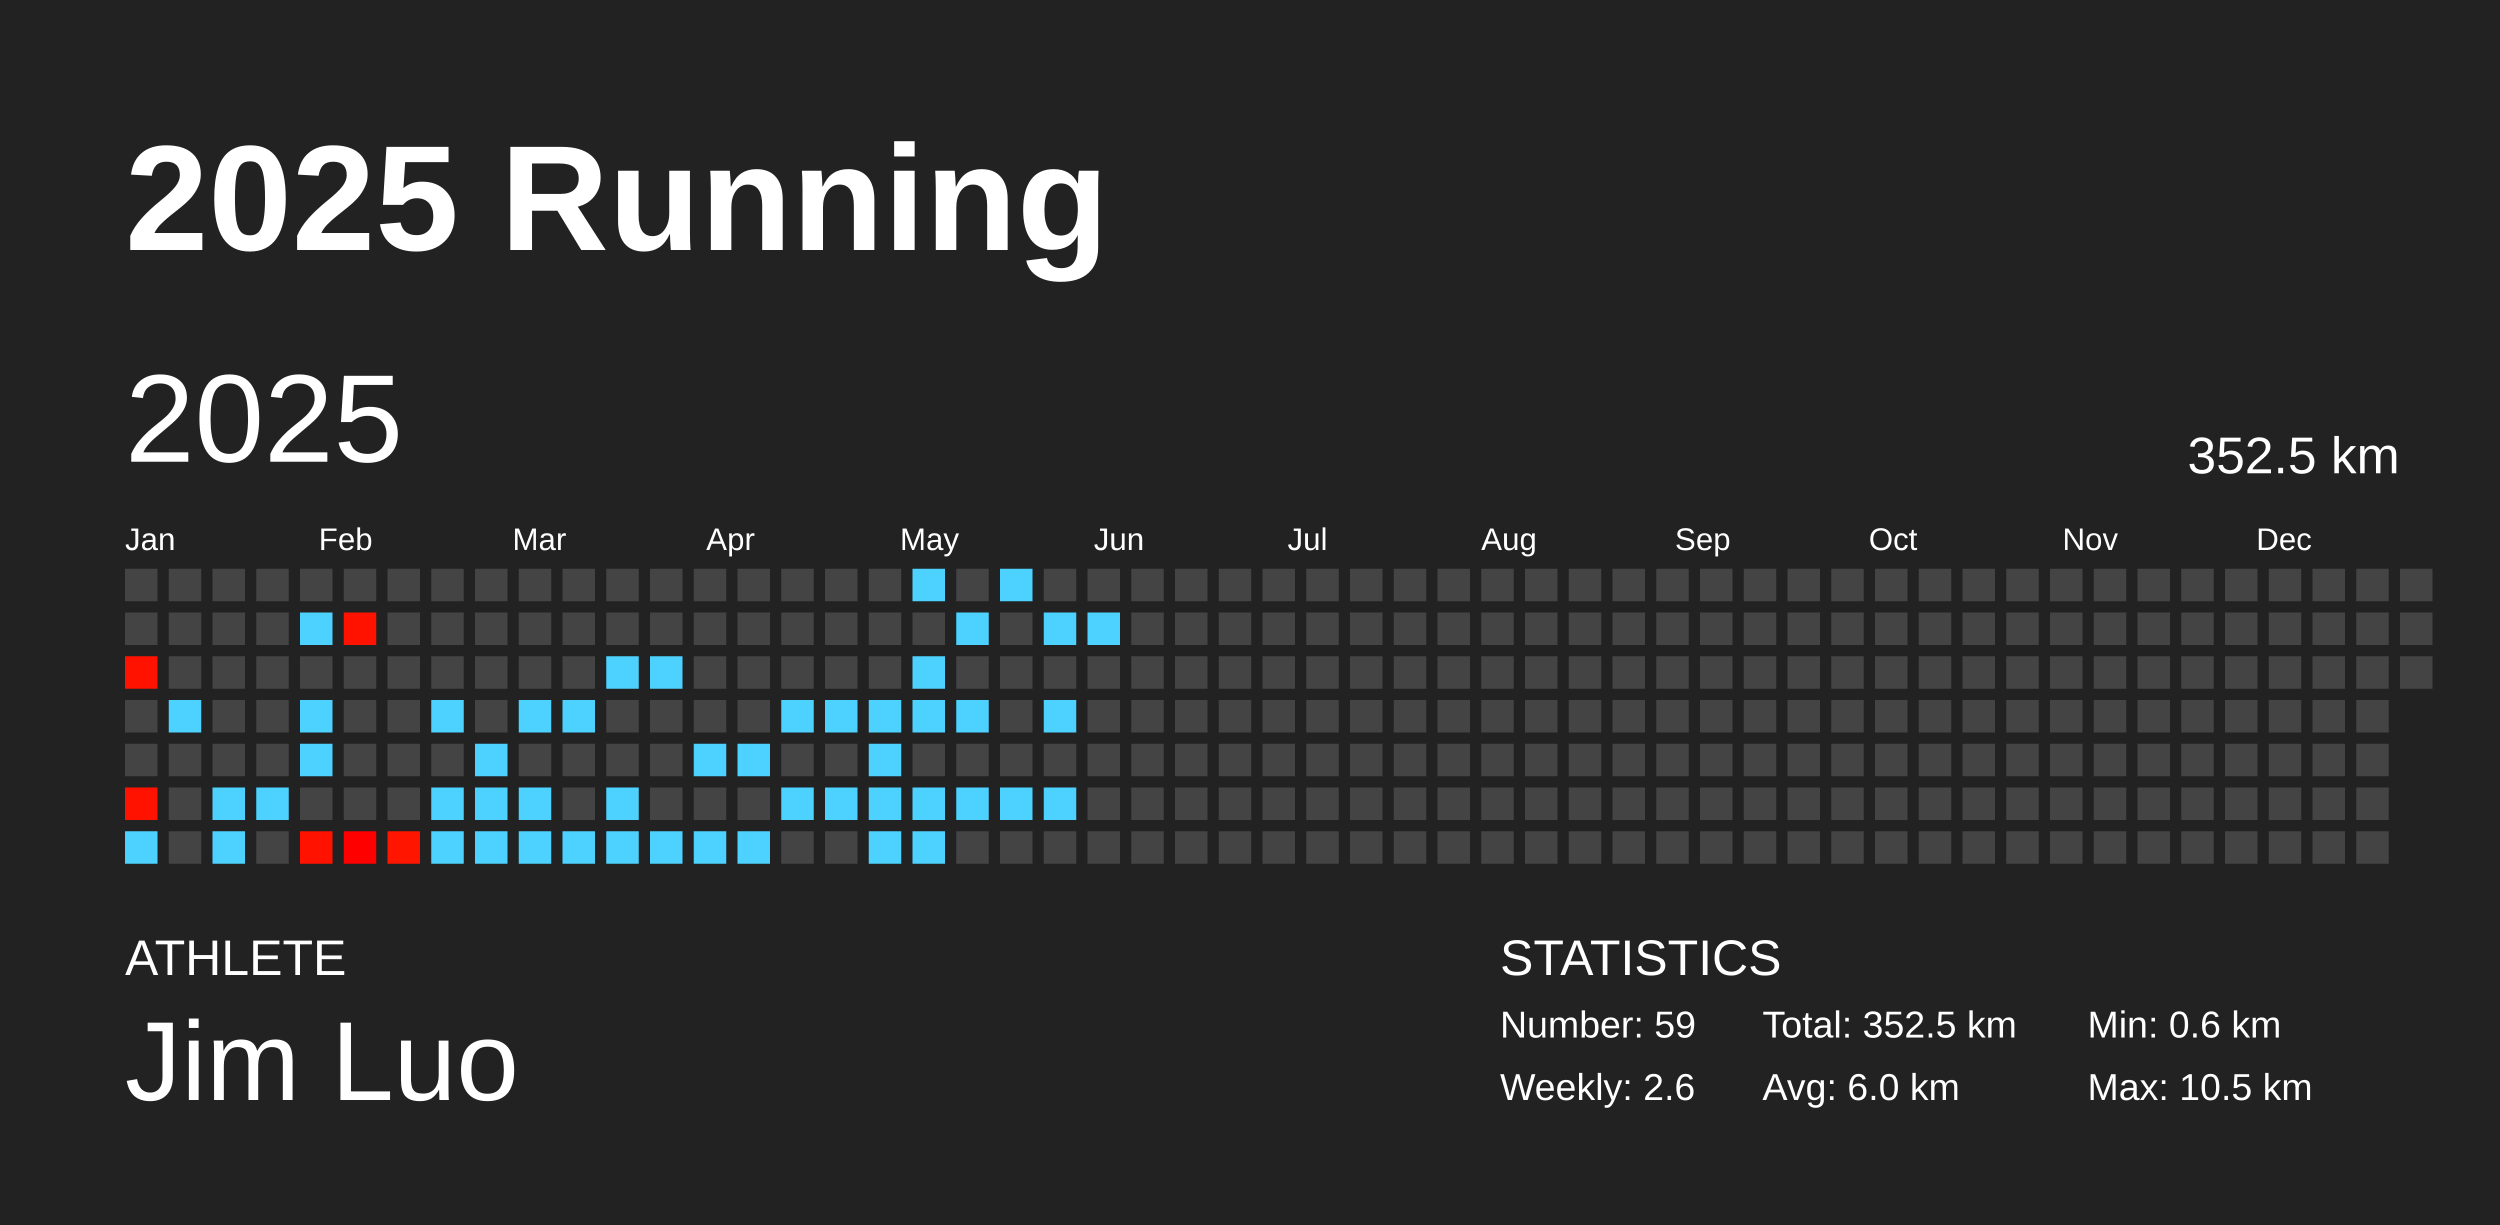
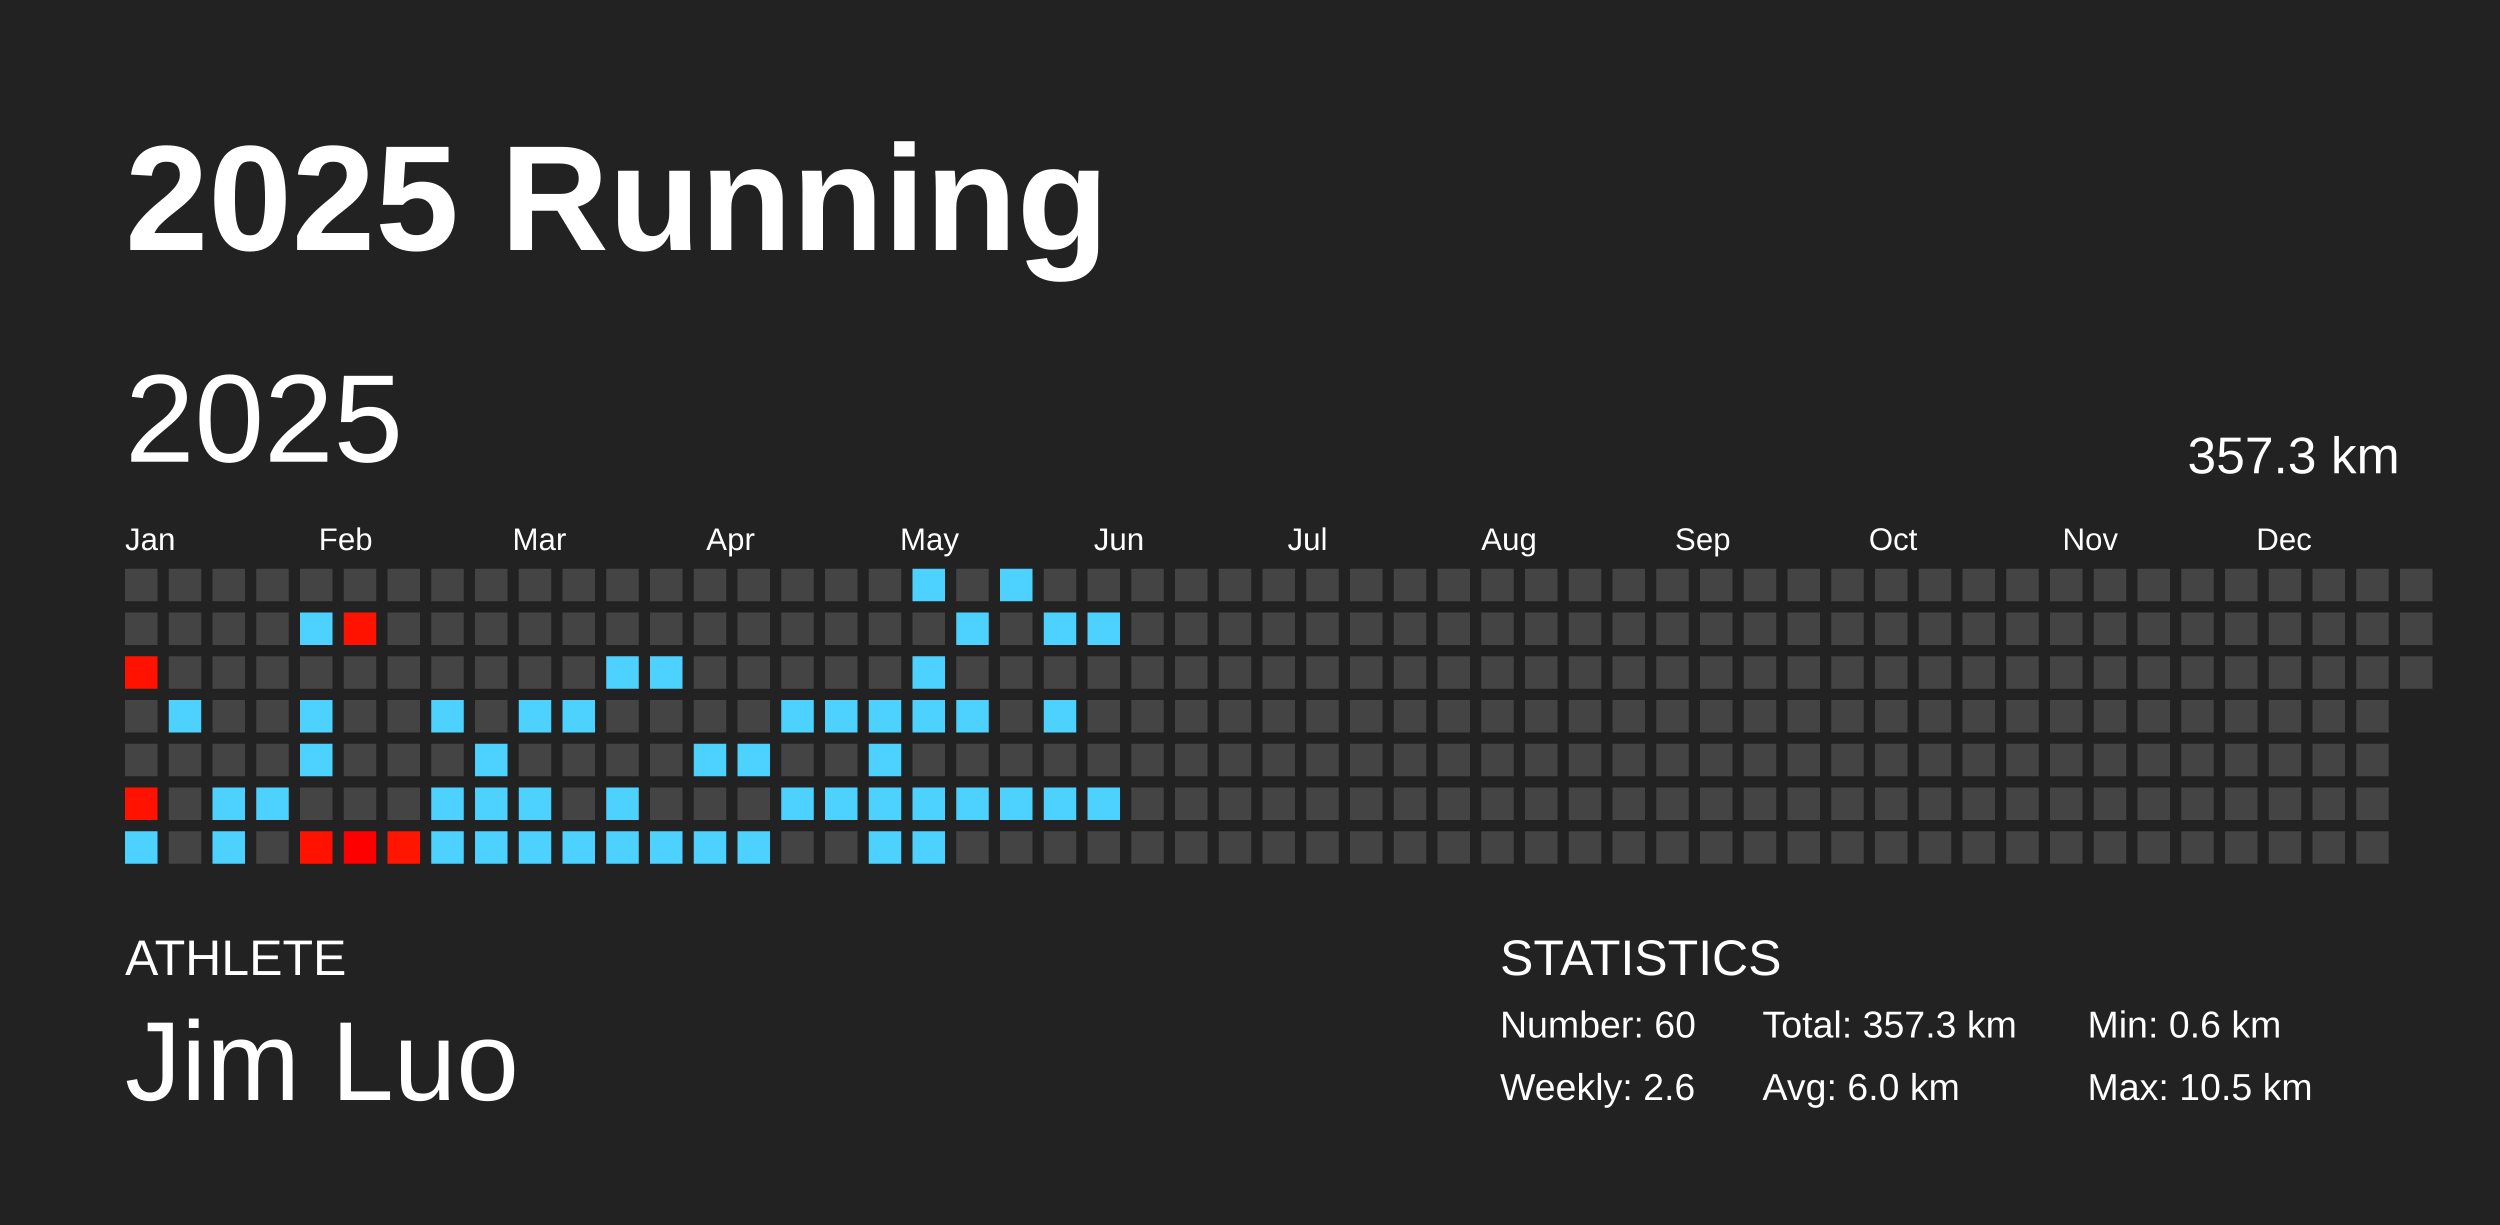
<svg xmlns="http://www.w3.org/2000/svg" baseProfile="full" height="98mm" version="1.1" viewBox="0,0,200,98" width="200mm">
  <defs />
  <rect fill="#222222" height="98" width="200" x="0" y="0" />
  <text fill="#FFFFFF" style="font-size:12px; font-family:Arial; font-weight:bold;" x="10" y="20">2025 Running</text>
  <text fill="#FFFFFF" style="font-size:4px; font-family:Arial" x="10" y="78">ATHLETE</text>
  <text fill="#FFFFFF" style="font-size:9px; font-family:Arial" x="10" y="88">Jim Luo</text>
  <text fill="#FFFFFF" style="font-size:4px; font-family:Arial" x="120" y="78">STATISTICS</text>
-   <text fill="#FFFFFF" style="font-size:3px; font-family:Arial" x="120" y="83">Number: 59</text>
+   <text fill="#FFFFFF" style="font-size:3px; font-family:Arial" x="120" y="83">Number: 60</text>
  <text fill="#FFFFFF" style="font-size:3px; font-family:Arial" x="120" y="88">Weekly: 2.6</text>
-   <text fill="#FFFFFF" style="font-size:3px; font-family:Arial" x="141" y="83">Total: 352.5 km</text>
+   <text fill="#FFFFFF" style="font-size:3px; font-family:Arial" x="141" y="83">Total: 357.3 km</text>
  <text fill="#FFFFFF" style="font-size:3px; font-family:Arial" x="141" y="88">Avg: 6.0 km</text>
  <text fill="#FFFFFF" style="font-size:3px; font-family:Arial" x="167" y="83">Min: 0.6 km</text>
  <text fill="#FFFFFF" style="font-size:3px; font-family:Arial" x="167" y="88">Max: 10.5 km</text>
  <text dominant-baseline="hanging" fill="#FFFFFF" style="font-size:10.0px; font-family:Arial;" x="10" y="30">2025</text>
-   <text dominant-baseline="hanging" fill="#FFFFFF" style="font-size:4.125px; font-family:Arial;" x="175" y="35">352.5 km</text>
+   <text dominant-baseline="hanging" fill="#FFFFFF" style="font-size:4.125px; font-family:Arial;" x="175" y="35">357.3 km</text>
  <text fill="#FFFFFF" style="font-size:2.5px; font-family:Arial" x="10.0" y="44">Jan</text>
  <text fill="#FFFFFF" style="font-size:2.5px; font-family:Arial" x="25.5" y="44">Feb</text>
  <text fill="#FFFFFF" style="font-size:2.5px; font-family:Arial" x="41.0" y="44">Mar</text>
  <text fill="#FFFFFF" style="font-size:2.5px; font-family:Arial" x="56.5" y="44">Apr</text>
  <text fill="#FFFFFF" style="font-size:2.5px; font-family:Arial" x="72.0" y="44">May</text>
  <text fill="#FFFFFF" style="font-size:2.5px; font-family:Arial" x="87.5" y="44">Jun</text>
  <text fill="#FFFFFF" style="font-size:2.5px; font-family:Arial" x="103.0" y="44">Jul</text>
  <text fill="#FFFFFF" style="font-size:2.5px; font-family:Arial" x="118.5" y="44">Aug</text>
  <text fill="#FFFFFF" style="font-size:2.5px; font-family:Arial" x="134.0" y="44">Sep</text>
  <text fill="#FFFFFF" style="font-size:2.5px; font-family:Arial" x="149.5" y="44">Oct</text>
  <text fill="#FFFFFF" style="font-size:2.5px; font-family:Arial" x="165.0" y="44">Nov</text>
  <text fill="#FFFFFF" style="font-size:2.5px; font-family:Arial" x="180.5" y="44">Dec</text>
  <rect fill="#444444" height="2.6" width="2.6" x="10.0" y="45.5" />
  <rect fill="#444444" height="2.6" width="2.6" x="10.0" y="49.0" />
  <rect fill="#ff1200" height="2.6" width="2.6" x="10.0" y="52.5" />
  <rect fill="#444444" height="2.6" width="2.6" x="10.0" y="56.0" />
  <rect fill="#444444" height="2.6" width="2.6" x="10.0" y="59.5" />
  <rect fill="#ff1300" height="2.6" width="2.6" x="10.0" y="63.0" />
  <rect fill="#4dd2ff" height="2.6" width="2.6" x="10.0" y="66.5" />
  <rect fill="#444444" height="2.6" width="2.6" x="13.5" y="45.5" />
  <rect fill="#444444" height="2.6" width="2.6" x="13.5" y="49.0" />
  <rect fill="#444444" height="2.6" width="2.6" x="13.5" y="52.5" />
  <rect fill="#4dd2ff" height="2.6" width="2.6" x="13.5" y="56.0" />
  <rect fill="#444444" height="2.6" width="2.6" x="13.5" y="59.5" />
  <rect fill="#444444" height="2.6" width="2.6" x="13.5" y="63.0" />
  <rect fill="#444444" height="2.6" width="2.6" x="13.5" y="66.5" />
  <rect fill="#444444" height="2.6" width="2.6" x="17.0" y="45.5" />
  <rect fill="#444444" height="2.6" width="2.6" x="17.0" y="49.0" />
  <rect fill="#444444" height="2.6" width="2.6" x="17.0" y="52.5" />
  <rect fill="#444444" height="2.6" width="2.6" x="17.0" y="56.0" />
  <rect fill="#444444" height="2.6" width="2.6" x="17.0" y="59.5" />
  <rect fill="#4dd2ff" height="2.6" width="2.6" x="17.0" y="63.0" />
  <rect fill="#4dd2ff" height="2.6" width="2.6" x="17.0" y="66.5" />
  <rect fill="#444444" height="2.6" width="2.6" x="20.5" y="45.5" />
  <rect fill="#444444" height="2.6" width="2.6" x="20.5" y="49.0" />
  <rect fill="#444444" height="2.6" width="2.6" x="20.5" y="52.5" />
  <rect fill="#444444" height="2.6" width="2.6" x="20.5" y="56.0" />
  <rect fill="#444444" height="2.6" width="2.6" x="20.5" y="59.5" />
  <rect fill="#4dd2ff" height="2.6" width="2.6" x="20.5" y="63.0" />
  <rect fill="#444444" height="2.6" width="2.6" x="20.5" y="66.5" />
  <rect fill="#444444" height="2.6" width="2.6" x="24.0" y="45.5" />
  <rect fill="#4dd2ff" height="2.6" width="2.6" x="24.0" y="49.0" />
  <rect fill="#444444" height="2.6" width="2.6" x="24.0" y="52.5" />
  <rect fill="#4dd2ff" height="2.6" width="2.6" x="24.0" y="56.0" />
  <rect fill="#4dd2ff" height="2.6" width="2.6" x="24.0" y="59.5" />
  <rect fill="#444444" height="2.6" width="2.6" x="24.0" y="63.0" />
  <rect fill="#ff1300" height="2.6" width="2.6" x="24.0" y="66.5" />
  <rect fill="#444444" height="2.6" width="2.6" x="27.5" y="45.5" />
  <rect fill="#ff1200" height="2.6" width="2.6" x="27.5" y="49.0" />
  <rect fill="#444444" height="2.6" width="2.6" x="27.5" y="52.5" />
  <rect fill="#444444" height="2.6" width="2.6" x="27.5" y="56.0" />
  <rect fill="#444444" height="2.6" width="2.6" x="27.5" y="59.5" />
  <rect fill="#444444" height="2.6" width="2.6" x="27.5" y="63.0" />
  <rect fill="#ff0000" height="2.6" width="2.6" x="27.5" y="66.5" />
  <rect fill="#444444" height="2.6" width="2.6" x="31.0" y="45.5" />
  <rect fill="#444444" height="2.6" width="2.6" x="31.0" y="49.0" />
  <rect fill="#444444" height="2.6" width="2.6" x="31.0" y="52.5" />
  <rect fill="#444444" height="2.6" width="2.6" x="31.0" y="56.0" />
  <rect fill="#444444" height="2.6" width="2.6" x="31.0" y="59.5" />
  <rect fill="#444444" height="2.6" width="2.6" x="31.0" y="63.0" />
  <rect fill="#ff1500" height="2.6" width="2.6" x="31.0" y="66.5" />
  <rect fill="#444444" height="2.6" width="2.6" x="34.5" y="45.5" />
  <rect fill="#444444" height="2.6" width="2.6" x="34.5" y="49.0" />
  <rect fill="#444444" height="2.6" width="2.6" x="34.5" y="52.5" />
  <rect fill="#4dd2ff" height="2.6" width="2.6" x="34.5" y="56.0" />
  <rect fill="#444444" height="2.6" width="2.6" x="34.5" y="59.5" />
  <rect fill="#4dd2ff" height="2.6" width="2.6" x="34.5" y="63.0" />
  <rect fill="#4dd2ff" height="2.6" width="2.6" x="34.5" y="66.5" />
  <rect fill="#444444" height="2.6" width="2.6" x="38.0" y="45.5" />
  <rect fill="#444444" height="2.6" width="2.6" x="38.0" y="49.0" />
  <rect fill="#444444" height="2.6" width="2.6" x="38.0" y="52.5" />
  <rect fill="#444444" height="2.6" width="2.6" x="38.0" y="56.0" />
  <rect fill="#4dd2ff" height="2.6" width="2.6" x="38.0" y="59.5" />
  <rect fill="#4dd2ff" height="2.6" width="2.6" x="38.0" y="63.0" />
  <rect fill="#4dd2ff" height="2.6" width="2.6" x="38.0" y="66.5" />
  <rect fill="#444444" height="2.6" width="2.6" x="41.5" y="45.5" />
  <rect fill="#444444" height="2.6" width="2.6" x="41.5" y="49.0" />
  <rect fill="#444444" height="2.6" width="2.6" x="41.5" y="52.5" />
  <rect fill="#4dd2ff" height="2.6" width="2.6" x="41.5" y="56.0" />
  <rect fill="#444444" height="2.6" width="2.6" x="41.5" y="59.5" />
  <rect fill="#4dd2ff" height="2.6" width="2.6" x="41.5" y="63.0" />
  <rect fill="#4dd2ff" height="2.6" width="2.6" x="41.5" y="66.5" />
  <rect fill="#444444" height="2.6" width="2.6" x="45.0" y="45.5" />
  <rect fill="#444444" height="2.6" width="2.6" x="45.0" y="49.0" />
  <rect fill="#444444" height="2.6" width="2.6" x="45.0" y="52.5" />
  <rect fill="#4dd2ff" height="2.6" width="2.6" x="45.0" y="56.0" />
  <rect fill="#444444" height="2.6" width="2.6" x="45.0" y="59.5" />
  <rect fill="#444444" height="2.6" width="2.6" x="45.0" y="63.0" />
  <rect fill="#4dd2ff" height="2.6" width="2.6" x="45.0" y="66.5" />
  <rect fill="#444444" height="2.6" width="2.6" x="48.5" y="45.5" />
  <rect fill="#444444" height="2.6" width="2.6" x="48.5" y="49.0" />
  <rect fill="#4dd2ff" height="2.6" width="2.6" x="48.5" y="52.5" />
  <rect fill="#444444" height="2.6" width="2.6" x="48.5" y="56.0" />
  <rect fill="#444444" height="2.6" width="2.6" x="48.5" y="59.5" />
  <rect fill="#4dd2ff" height="2.6" width="2.6" x="48.5" y="63.0" />
  <rect fill="#4dd2ff" height="2.6" width="2.6" x="48.5" y="66.5" />
  <rect fill="#444444" height="2.6" width="2.6" x="52.0" y="45.5" />
  <rect fill="#444444" height="2.6" width="2.6" x="52.0" y="49.0" />
  <rect fill="#4dd2ff" height="2.6" width="2.6" x="52.0" y="52.5" />
  <rect fill="#444444" height="2.6" width="2.6" x="52.0" y="56.0" />
  <rect fill="#444444" height="2.6" width="2.6" x="52.0" y="59.5" />
  <rect fill="#444444" height="2.6" width="2.6" x="52.0" y="63.0" />
  <rect fill="#4dd2ff" height="2.6" width="2.6" x="52.0" y="66.5" />
  <rect fill="#444444" height="2.6" width="2.6" x="55.5" y="45.5" />
  <rect fill="#444444" height="2.6" width="2.6" x="55.5" y="49.0" />
  <rect fill="#444444" height="2.6" width="2.6" x="55.5" y="52.5" />
  <rect fill="#444444" height="2.6" width="2.6" x="55.5" y="56.0" />
  <rect fill="#4dd2ff" height="2.6" width="2.6" x="55.5" y="59.5" />
  <rect fill="#444444" height="2.6" width="2.6" x="55.5" y="63.0" />
  <rect fill="#4dd2ff" height="2.6" width="2.6" x="55.5" y="66.5" />
  <rect fill="#444444" height="2.6" width="2.6" x="59.0" y="45.5" />
  <rect fill="#444444" height="2.6" width="2.6" x="59.0" y="49.0" />
  <rect fill="#444444" height="2.6" width="2.6" x="59.0" y="52.5" />
  <rect fill="#444444" height="2.6" width="2.6" x="59.0" y="56.0" />
  <rect fill="#4dd2ff" height="2.6" width="2.6" x="59.0" y="59.5" />
  <rect fill="#444444" height="2.6" width="2.6" x="59.0" y="63.0" />
  <rect fill="#4dd2ff" height="2.6" width="2.6" x="59.0" y="66.5" />
  <rect fill="#444444" height="2.6" width="2.6" x="62.5" y="45.5" />
  <rect fill="#444444" height="2.6" width="2.6" x="62.5" y="49.0" />
  <rect fill="#444444" height="2.6" width="2.6" x="62.5" y="52.5" />
  <rect fill="#4dd2ff" height="2.6" width="2.6" x="62.5" y="56.0" />
  <rect fill="#444444" height="2.6" width="2.6" x="62.5" y="59.5" />
  <rect fill="#4dd2ff" height="2.6" width="2.6" x="62.5" y="63.0" />
  <rect fill="#444444" height="2.6" width="2.6" x="62.5" y="66.5" />
  <rect fill="#444444" height="2.6" width="2.6" x="66.0" y="45.5" />
  <rect fill="#444444" height="2.6" width="2.6" x="66.0" y="49.0" />
  <rect fill="#444444" height="2.6" width="2.6" x="66.0" y="52.5" />
  <rect fill="#4dd2ff" height="2.6" width="2.6" x="66.0" y="56.0" />
  <rect fill="#444444" height="2.6" width="2.6" x="66.0" y="59.5" />
  <rect fill="#4dd2ff" height="2.6" width="2.6" x="66.0" y="63.0" />
  <rect fill="#444444" height="2.6" width="2.6" x="66.0" y="66.5" />
  <rect fill="#444444" height="2.6" width="2.6" x="69.5" y="45.5" />
  <rect fill="#444444" height="2.6" width="2.6" x="69.5" y="49.0" />
  <rect fill="#444444" height="2.6" width="2.6" x="69.5" y="52.5" />
  <rect fill="#4dd2ff" height="2.6" width="2.6" x="69.5" y="56.0" />
  <rect fill="#4dd2ff" height="2.6" width="2.6" x="69.5" y="59.5" />
  <rect fill="#4dd2ff" height="2.6" width="2.6" x="69.5" y="63.0" />
  <rect fill="#4dd2ff" height="2.6" width="2.6" x="69.5" y="66.5" />
  <rect fill="#4dd2ff" height="2.6" width="2.6" x="73.0" y="45.5" />
  <rect fill="#444444" height="2.6" width="2.6" x="73.0" y="49.0" />
  <rect fill="#4dd2ff" height="2.6" width="2.6" x="73.0" y="52.5" />
  <rect fill="#4dd2ff" height="2.6" width="2.6" x="73.0" y="56.0" />
  <rect fill="#444444" height="2.6" width="2.6" x="73.0" y="59.5" />
  <rect fill="#4dd2ff" height="2.6" width="2.6" x="73.0" y="63.0" />
  <rect fill="#4dd2ff" height="2.6" width="2.6" x="73.0" y="66.5" />
  <rect fill="#444444" height="2.6" width="2.6" x="76.5" y="45.5" />
  <rect fill="#4dd2ff" height="2.6" width="2.6" x="76.5" y="49.0" />
  <rect fill="#444444" height="2.6" width="2.6" x="76.5" y="52.5" />
  <rect fill="#4dd2ff" height="2.6" width="2.6" x="76.5" y="56.0" />
  <rect fill="#444444" height="2.6" width="2.6" x="76.5" y="59.5" />
  <rect fill="#4dd2ff" height="2.6" width="2.6" x="76.5" y="63.0" />
  <rect fill="#444444" height="2.6" width="2.6" x="76.5" y="66.5" />
  <rect fill="#4dd2ff" height="2.6" width="2.6" x="80.0" y="45.5" />
  <rect fill="#444444" height="2.6" width="2.6" x="80.0" y="49.0" />
  <rect fill="#444444" height="2.6" width="2.6" x="80.0" y="52.5" />
  <rect fill="#444444" height="2.6" width="2.6" x="80.0" y="56.0" />
  <rect fill="#444444" height="2.6" width="2.6" x="80.0" y="59.5" />
  <rect fill="#4dd2ff" height="2.6" width="2.6" x="80.0" y="63.0" />
  <rect fill="#444444" height="2.6" width="2.6" x="80.0" y="66.5" />
  <rect fill="#444444" height="2.6" width="2.6" x="83.5" y="45.5" />
  <rect fill="#4dd2ff" height="2.6" width="2.6" x="83.5" y="49.0" />
  <rect fill="#444444" height="2.6" width="2.6" x="83.5" y="52.5" />
  <rect fill="#4dd2ff" height="2.6" width="2.6" x="83.5" y="56.0" />
  <rect fill="#444444" height="2.6" width="2.6" x="83.5" y="59.5" />
  <rect fill="#4dd2ff" height="2.6" width="2.6" x="83.5" y="63.0" />
  <rect fill="#444444" height="2.6" width="2.6" x="83.5" y="66.5" />
  <rect fill="#444444" height="2.6" width="2.6" x="87.0" y="45.5" />
  <rect fill="#4dd2ff" height="2.6" width="2.6" x="87.0" y="49.0" />
  <rect fill="#444444" height="2.6" width="2.6" x="87.0" y="52.5" />
  <rect fill="#444444" height="2.6" width="2.6" x="87.0" y="56.0" />
  <rect fill="#444444" height="2.6" width="2.6" x="87.0" y="59.5" />
-   <rect fill="#444444" height="2.6" width="2.6" x="87.0" y="63.0" />
+   <rect fill="#4dd2ff" height="2.6" width="2.6" x="87.0" y="63.0" />
  <rect fill="#444444" height="2.6" width="2.6" x="87.0" y="66.5" />
  <rect fill="#444444" height="2.6" width="2.6" x="90.5" y="45.5" />
  <rect fill="#444444" height="2.6" width="2.6" x="90.5" y="49.0" />
  <rect fill="#444444" height="2.6" width="2.6" x="90.5" y="52.5" />
  <rect fill="#444444" height="2.6" width="2.6" x="90.5" y="56.0" />
  <rect fill="#444444" height="2.6" width="2.6" x="90.5" y="59.5" />
  <rect fill="#444444" height="2.6" width="2.6" x="90.5" y="63.0" />
  <rect fill="#444444" height="2.6" width="2.6" x="90.5" y="66.5" />
  <rect fill="#444444" height="2.6" width="2.6" x="94.0" y="45.5" />
  <rect fill="#444444" height="2.6" width="2.6" x="94.0" y="49.0" />
  <rect fill="#444444" height="2.6" width="2.6" x="94.0" y="52.5" />
  <rect fill="#444444" height="2.6" width="2.6" x="94.0" y="56.0" />
  <rect fill="#444444" height="2.6" width="2.6" x="94.0" y="59.5" />
  <rect fill="#444444" height="2.6" width="2.6" x="94.0" y="63.0" />
  <rect fill="#444444" height="2.6" width="2.6" x="94.0" y="66.5" />
  <rect fill="#444444" height="2.6" width="2.6" x="97.5" y="45.5" />
  <rect fill="#444444" height="2.6" width="2.6" x="97.5" y="49.0" />
  <rect fill="#444444" height="2.6" width="2.6" x="97.5" y="52.5" />
  <rect fill="#444444" height="2.6" width="2.6" x="97.5" y="56.0" />
  <rect fill="#444444" height="2.6" width="2.6" x="97.5" y="59.5" />
  <rect fill="#444444" height="2.6" width="2.6" x="97.5" y="63.0" />
  <rect fill="#444444" height="2.6" width="2.6" x="97.5" y="66.5" />
  <rect fill="#444444" height="2.6" width="2.6" x="101.0" y="45.5" />
  <rect fill="#444444" height="2.6" width="2.6" x="101.0" y="49.0" />
  <rect fill="#444444" height="2.6" width="2.6" x="101.0" y="52.5" />
  <rect fill="#444444" height="2.6" width="2.6" x="101.0" y="56.0" />
  <rect fill="#444444" height="2.6" width="2.6" x="101.0" y="59.5" />
  <rect fill="#444444" height="2.6" width="2.6" x="101.0" y="63.0" />
  <rect fill="#444444" height="2.6" width="2.6" x="101.0" y="66.5" />
  <rect fill="#444444" height="2.6" width="2.6" x="104.5" y="45.5" />
  <rect fill="#444444" height="2.6" width="2.6" x="104.5" y="49.0" />
  <rect fill="#444444" height="2.6" width="2.6" x="104.5" y="52.5" />
  <rect fill="#444444" height="2.6" width="2.6" x="104.5" y="56.0" />
  <rect fill="#444444" height="2.6" width="2.6" x="104.5" y="59.5" />
  <rect fill="#444444" height="2.6" width="2.6" x="104.5" y="63.0" />
  <rect fill="#444444" height="2.6" width="2.6" x="104.5" y="66.5" />
  <rect fill="#444444" height="2.6" width="2.6" x="108.0" y="45.5" />
  <rect fill="#444444" height="2.6" width="2.6" x="108.0" y="49.0" />
  <rect fill="#444444" height="2.6" width="2.6" x="108.0" y="52.5" />
  <rect fill="#444444" height="2.6" width="2.6" x="108.0" y="56.0" />
  <rect fill="#444444" height="2.6" width="2.6" x="108.0" y="59.5" />
  <rect fill="#444444" height="2.6" width="2.6" x="108.0" y="63.0" />
  <rect fill="#444444" height="2.6" width="2.6" x="108.0" y="66.5" />
  <rect fill="#444444" height="2.6" width="2.6" x="111.5" y="45.5" />
  <rect fill="#444444" height="2.6" width="2.6" x="111.5" y="49.0" />
  <rect fill="#444444" height="2.6" width="2.6" x="111.5" y="52.5" />
  <rect fill="#444444" height="2.6" width="2.6" x="111.5" y="56.0" />
  <rect fill="#444444" height="2.6" width="2.6" x="111.5" y="59.5" />
  <rect fill="#444444" height="2.6" width="2.6" x="111.5" y="63.0" />
  <rect fill="#444444" height="2.6" width="2.6" x="111.5" y="66.5" />
  <rect fill="#444444" height="2.6" width="2.6" x="115.0" y="45.5" />
  <rect fill="#444444" height="2.6" width="2.6" x="115.0" y="49.0" />
  <rect fill="#444444" height="2.6" width="2.6" x="115.0" y="52.5" />
  <rect fill="#444444" height="2.6" width="2.6" x="115.0" y="56.0" />
  <rect fill="#444444" height="2.6" width="2.6" x="115.0" y="59.5" />
  <rect fill="#444444" height="2.6" width="2.6" x="115.0" y="63.0" />
  <rect fill="#444444" height="2.6" width="2.6" x="115.0" y="66.5" />
  <rect fill="#444444" height="2.6" width="2.6" x="118.5" y="45.5" />
  <rect fill="#444444" height="2.6" width="2.6" x="118.5" y="49.0" />
  <rect fill="#444444" height="2.6" width="2.6" x="118.5" y="52.5" />
  <rect fill="#444444" height="2.6" width="2.6" x="118.5" y="56.0" />
  <rect fill="#444444" height="2.6" width="2.6" x="118.5" y="59.5" />
  <rect fill="#444444" height="2.6" width="2.6" x="118.5" y="63.0" />
  <rect fill="#444444" height="2.6" width="2.6" x="118.5" y="66.5" />
  <rect fill="#444444" height="2.6" width="2.6" x="122.0" y="45.5" />
  <rect fill="#444444" height="2.6" width="2.6" x="122.0" y="49.0" />
  <rect fill="#444444" height="2.6" width="2.6" x="122.0" y="52.5" />
  <rect fill="#444444" height="2.6" width="2.6" x="122.0" y="56.0" />
  <rect fill="#444444" height="2.6" width="2.6" x="122.0" y="59.5" />
  <rect fill="#444444" height="2.6" width="2.6" x="122.0" y="63.0" />
  <rect fill="#444444" height="2.6" width="2.6" x="122.0" y="66.5" />
  <rect fill="#444444" height="2.6" width="2.6" x="125.5" y="45.5" />
  <rect fill="#444444" height="2.6" width="2.6" x="125.5" y="49.0" />
  <rect fill="#444444" height="2.6" width="2.6" x="125.5" y="52.5" />
  <rect fill="#444444" height="2.6" width="2.6" x="125.5" y="56.0" />
  <rect fill="#444444" height="2.6" width="2.6" x="125.5" y="59.5" />
  <rect fill="#444444" height="2.6" width="2.6" x="125.5" y="63.0" />
  <rect fill="#444444" height="2.6" width="2.6" x="125.5" y="66.5" />
  <rect fill="#444444" height="2.6" width="2.6" x="129.0" y="45.5" />
  <rect fill="#444444" height="2.6" width="2.6" x="129.0" y="49.0" />
  <rect fill="#444444" height="2.6" width="2.6" x="129.0" y="52.5" />
  <rect fill="#444444" height="2.6" width="2.6" x="129.0" y="56.0" />
  <rect fill="#444444" height="2.6" width="2.6" x="129.0" y="59.5" />
  <rect fill="#444444" height="2.6" width="2.6" x="129.0" y="63.0" />
  <rect fill="#444444" height="2.6" width="2.6" x="129.0" y="66.5" />
  <rect fill="#444444" height="2.6" width="2.6" x="132.5" y="45.5" />
  <rect fill="#444444" height="2.6" width="2.6" x="132.5" y="49.0" />
  <rect fill="#444444" height="2.6" width="2.6" x="132.5" y="52.5" />
  <rect fill="#444444" height="2.6" width="2.6" x="132.5" y="56.0" />
  <rect fill="#444444" height="2.6" width="2.6" x="132.5" y="59.5" />
  <rect fill="#444444" height="2.6" width="2.6" x="132.5" y="63.0" />
  <rect fill="#444444" height="2.6" width="2.6" x="132.5" y="66.5" />
  <rect fill="#444444" height="2.6" width="2.6" x="136.0" y="45.5" />
  <rect fill="#444444" height="2.6" width="2.6" x="136.0" y="49.0" />
  <rect fill="#444444" height="2.6" width="2.6" x="136.0" y="52.5" />
  <rect fill="#444444" height="2.6" width="2.6" x="136.0" y="56.0" />
  <rect fill="#444444" height="2.6" width="2.6" x="136.0" y="59.5" />
  <rect fill="#444444" height="2.6" width="2.6" x="136.0" y="63.0" />
  <rect fill="#444444" height="2.6" width="2.6" x="136.0" y="66.5" />
  <rect fill="#444444" height="2.6" width="2.6" x="139.5" y="45.5" />
  <rect fill="#444444" height="2.6" width="2.6" x="139.5" y="49.0" />
  <rect fill="#444444" height="2.6" width="2.6" x="139.5" y="52.5" />
  <rect fill="#444444" height="2.6" width="2.6" x="139.5" y="56.0" />
  <rect fill="#444444" height="2.6" width="2.6" x="139.5" y="59.5" />
  <rect fill="#444444" height="2.6" width="2.6" x="139.5" y="63.0" />
  <rect fill="#444444" height="2.6" width="2.6" x="139.5" y="66.5" />
  <rect fill="#444444" height="2.6" width="2.6" x="143.0" y="45.5" />
  <rect fill="#444444" height="2.6" width="2.6" x="143.0" y="49.0" />
  <rect fill="#444444" height="2.6" width="2.6" x="143.0" y="52.5" />
  <rect fill="#444444" height="2.6" width="2.6" x="143.0" y="56.0" />
  <rect fill="#444444" height="2.6" width="2.6" x="143.0" y="59.5" />
  <rect fill="#444444" height="2.6" width="2.6" x="143.0" y="63.0" />
  <rect fill="#444444" height="2.6" width="2.6" x="143.0" y="66.5" />
  <rect fill="#444444" height="2.6" width="2.6" x="146.5" y="45.5" />
  <rect fill="#444444" height="2.6" width="2.6" x="146.5" y="49.0" />
  <rect fill="#444444" height="2.6" width="2.6" x="146.5" y="52.5" />
  <rect fill="#444444" height="2.6" width="2.6" x="146.5" y="56.0" />
  <rect fill="#444444" height="2.6" width="2.6" x="146.5" y="59.5" />
  <rect fill="#444444" height="2.6" width="2.6" x="146.5" y="63.0" />
  <rect fill="#444444" height="2.6" width="2.6" x="146.5" y="66.5" />
  <rect fill="#444444" height="2.6" width="2.6" x="150.0" y="45.5" />
  <rect fill="#444444" height="2.6" width="2.6" x="150.0" y="49.0" />
  <rect fill="#444444" height="2.6" width="2.6" x="150.0" y="52.5" />
  <rect fill="#444444" height="2.6" width="2.6" x="150.0" y="56.0" />
  <rect fill="#444444" height="2.6" width="2.6" x="150.0" y="59.5" />
  <rect fill="#444444" height="2.6" width="2.6" x="150.0" y="63.0" />
  <rect fill="#444444" height="2.6" width="2.6" x="150.0" y="66.5" />
  <rect fill="#444444" height="2.6" width="2.6" x="153.5" y="45.5" />
  <rect fill="#444444" height="2.6" width="2.6" x="153.5" y="49.0" />
  <rect fill="#444444" height="2.6" width="2.6" x="153.5" y="52.5" />
  <rect fill="#444444" height="2.6" width="2.6" x="153.5" y="56.0" />
  <rect fill="#444444" height="2.6" width="2.6" x="153.5" y="59.5" />
  <rect fill="#444444" height="2.6" width="2.6" x="153.5" y="63.0" />
  <rect fill="#444444" height="2.6" width="2.6" x="153.5" y="66.5" />
  <rect fill="#444444" height="2.6" width="2.6" x="157.0" y="45.5" />
  <rect fill="#444444" height="2.6" width="2.6" x="157.0" y="49.0" />
  <rect fill="#444444" height="2.6" width="2.6" x="157.0" y="52.5" />
  <rect fill="#444444" height="2.6" width="2.6" x="157.0" y="56.0" />
  <rect fill="#444444" height="2.6" width="2.6" x="157.0" y="59.5" />
  <rect fill="#444444" height="2.6" width="2.6" x="157.0" y="63.0" />
  <rect fill="#444444" height="2.6" width="2.6" x="157.0" y="66.5" />
  <rect fill="#444444" height="2.6" width="2.6" x="160.5" y="45.5" />
  <rect fill="#444444" height="2.6" width="2.6" x="160.5" y="49.0" />
  <rect fill="#444444" height="2.6" width="2.6" x="160.5" y="52.5" />
  <rect fill="#444444" height="2.6" width="2.6" x="160.5" y="56.0" />
  <rect fill="#444444" height="2.6" width="2.6" x="160.5" y="59.5" />
  <rect fill="#444444" height="2.6" width="2.6" x="160.5" y="63.0" />
  <rect fill="#444444" height="2.6" width="2.6" x="160.5" y="66.5" />
  <rect fill="#444444" height="2.6" width="2.6" x="164.0" y="45.5" />
  <rect fill="#444444" height="2.6" width="2.6" x="164.0" y="49.0" />
  <rect fill="#444444" height="2.6" width="2.6" x="164.0" y="52.5" />
  <rect fill="#444444" height="2.6" width="2.6" x="164.0" y="56.0" />
  <rect fill="#444444" height="2.6" width="2.6" x="164.0" y="59.5" />
  <rect fill="#444444" height="2.6" width="2.6" x="164.0" y="63.0" />
  <rect fill="#444444" height="2.6" width="2.6" x="164.0" y="66.5" />
  <rect fill="#444444" height="2.6" width="2.6" x="167.5" y="45.5" />
  <rect fill="#444444" height="2.6" width="2.6" x="167.5" y="49.0" />
  <rect fill="#444444" height="2.6" width="2.6" x="167.5" y="52.5" />
  <rect fill="#444444" height="2.6" width="2.6" x="167.5" y="56.0" />
  <rect fill="#444444" height="2.6" width="2.6" x="167.5" y="59.5" />
  <rect fill="#444444" height="2.6" width="2.6" x="167.5" y="63.0" />
  <rect fill="#444444" height="2.6" width="2.6" x="167.5" y="66.5" />
  <rect fill="#444444" height="2.6" width="2.6" x="171.0" y="45.5" />
  <rect fill="#444444" height="2.6" width="2.6" x="171.0" y="49.0" />
  <rect fill="#444444" height="2.6" width="2.6" x="171.0" y="52.5" />
  <rect fill="#444444" height="2.6" width="2.6" x="171.0" y="56.0" />
  <rect fill="#444444" height="2.6" width="2.6" x="171.0" y="59.5" />
  <rect fill="#444444" height="2.6" width="2.6" x="171.0" y="63.0" />
  <rect fill="#444444" height="2.6" width="2.6" x="171.0" y="66.5" />
  <rect fill="#444444" height="2.6" width="2.6" x="174.5" y="45.5" />
  <rect fill="#444444" height="2.6" width="2.6" x="174.5" y="49.0" />
  <rect fill="#444444" height="2.6" width="2.6" x="174.5" y="52.5" />
  <rect fill="#444444" height="2.6" width="2.6" x="174.5" y="56.0" />
  <rect fill="#444444" height="2.6" width="2.6" x="174.5" y="59.5" />
  <rect fill="#444444" height="2.6" width="2.6" x="174.5" y="63.0" />
  <rect fill="#444444" height="2.6" width="2.6" x="174.5" y="66.5" />
  <rect fill="#444444" height="2.6" width="2.6" x="178.0" y="45.5" />
  <rect fill="#444444" height="2.6" width="2.6" x="178.0" y="49.0" />
  <rect fill="#444444" height="2.6" width="2.6" x="178.0" y="52.5" />
  <rect fill="#444444" height="2.6" width="2.6" x="178.0" y="56.0" />
  <rect fill="#444444" height="2.6" width="2.6" x="178.0" y="59.5" />
  <rect fill="#444444" height="2.6" width="2.6" x="178.0" y="63.0" />
  <rect fill="#444444" height="2.6" width="2.6" x="178.0" y="66.5" />
  <rect fill="#444444" height="2.6" width="2.6" x="181.5" y="45.5" />
  <rect fill="#444444" height="2.6" width="2.6" x="181.5" y="49.0" />
  <rect fill="#444444" height="2.6" width="2.6" x="181.5" y="52.5" />
  <rect fill="#444444" height="2.6" width="2.6" x="181.5" y="56.0" />
  <rect fill="#444444" height="2.6" width="2.6" x="181.5" y="59.5" />
  <rect fill="#444444" height="2.6" width="2.6" x="181.5" y="63.0" />
  <rect fill="#444444" height="2.6" width="2.6" x="181.5" y="66.5" />
  <rect fill="#444444" height="2.6" width="2.6" x="185.0" y="45.5" />
  <rect fill="#444444" height="2.6" width="2.6" x="185.0" y="49.0" />
  <rect fill="#444444" height="2.6" width="2.6" x="185.0" y="52.5" />
  <rect fill="#444444" height="2.6" width="2.6" x="185.0" y="56.0" />
  <rect fill="#444444" height="2.6" width="2.6" x="185.0" y="59.5" />
  <rect fill="#444444" height="2.6" width="2.6" x="185.0" y="63.0" />
  <rect fill="#444444" height="2.6" width="2.6" x="185.0" y="66.5" />
  <rect fill="#444444" height="2.6" width="2.6" x="188.5" y="45.5" />
  <rect fill="#444444" height="2.6" width="2.6" x="188.5" y="49.0" />
  <rect fill="#444444" height="2.6" width="2.6" x="188.5" y="52.5" />
  <rect fill="#444444" height="2.6" width="2.6" x="188.5" y="56.0" />
  <rect fill="#444444" height="2.6" width="2.6" x="188.5" y="59.5" />
  <rect fill="#444444" height="2.6" width="2.6" x="188.5" y="63.0" />
  <rect fill="#444444" height="2.6" width="2.6" x="188.5" y="66.5" />
  <rect fill="#444444" height="2.6" width="2.6" x="192.0" y="45.5" />
  <rect fill="#444444" height="2.6" width="2.6" x="192.0" y="49.0" />
  <rect fill="#444444" height="2.6" width="2.6" x="192.0" y="52.5" />
</svg>
